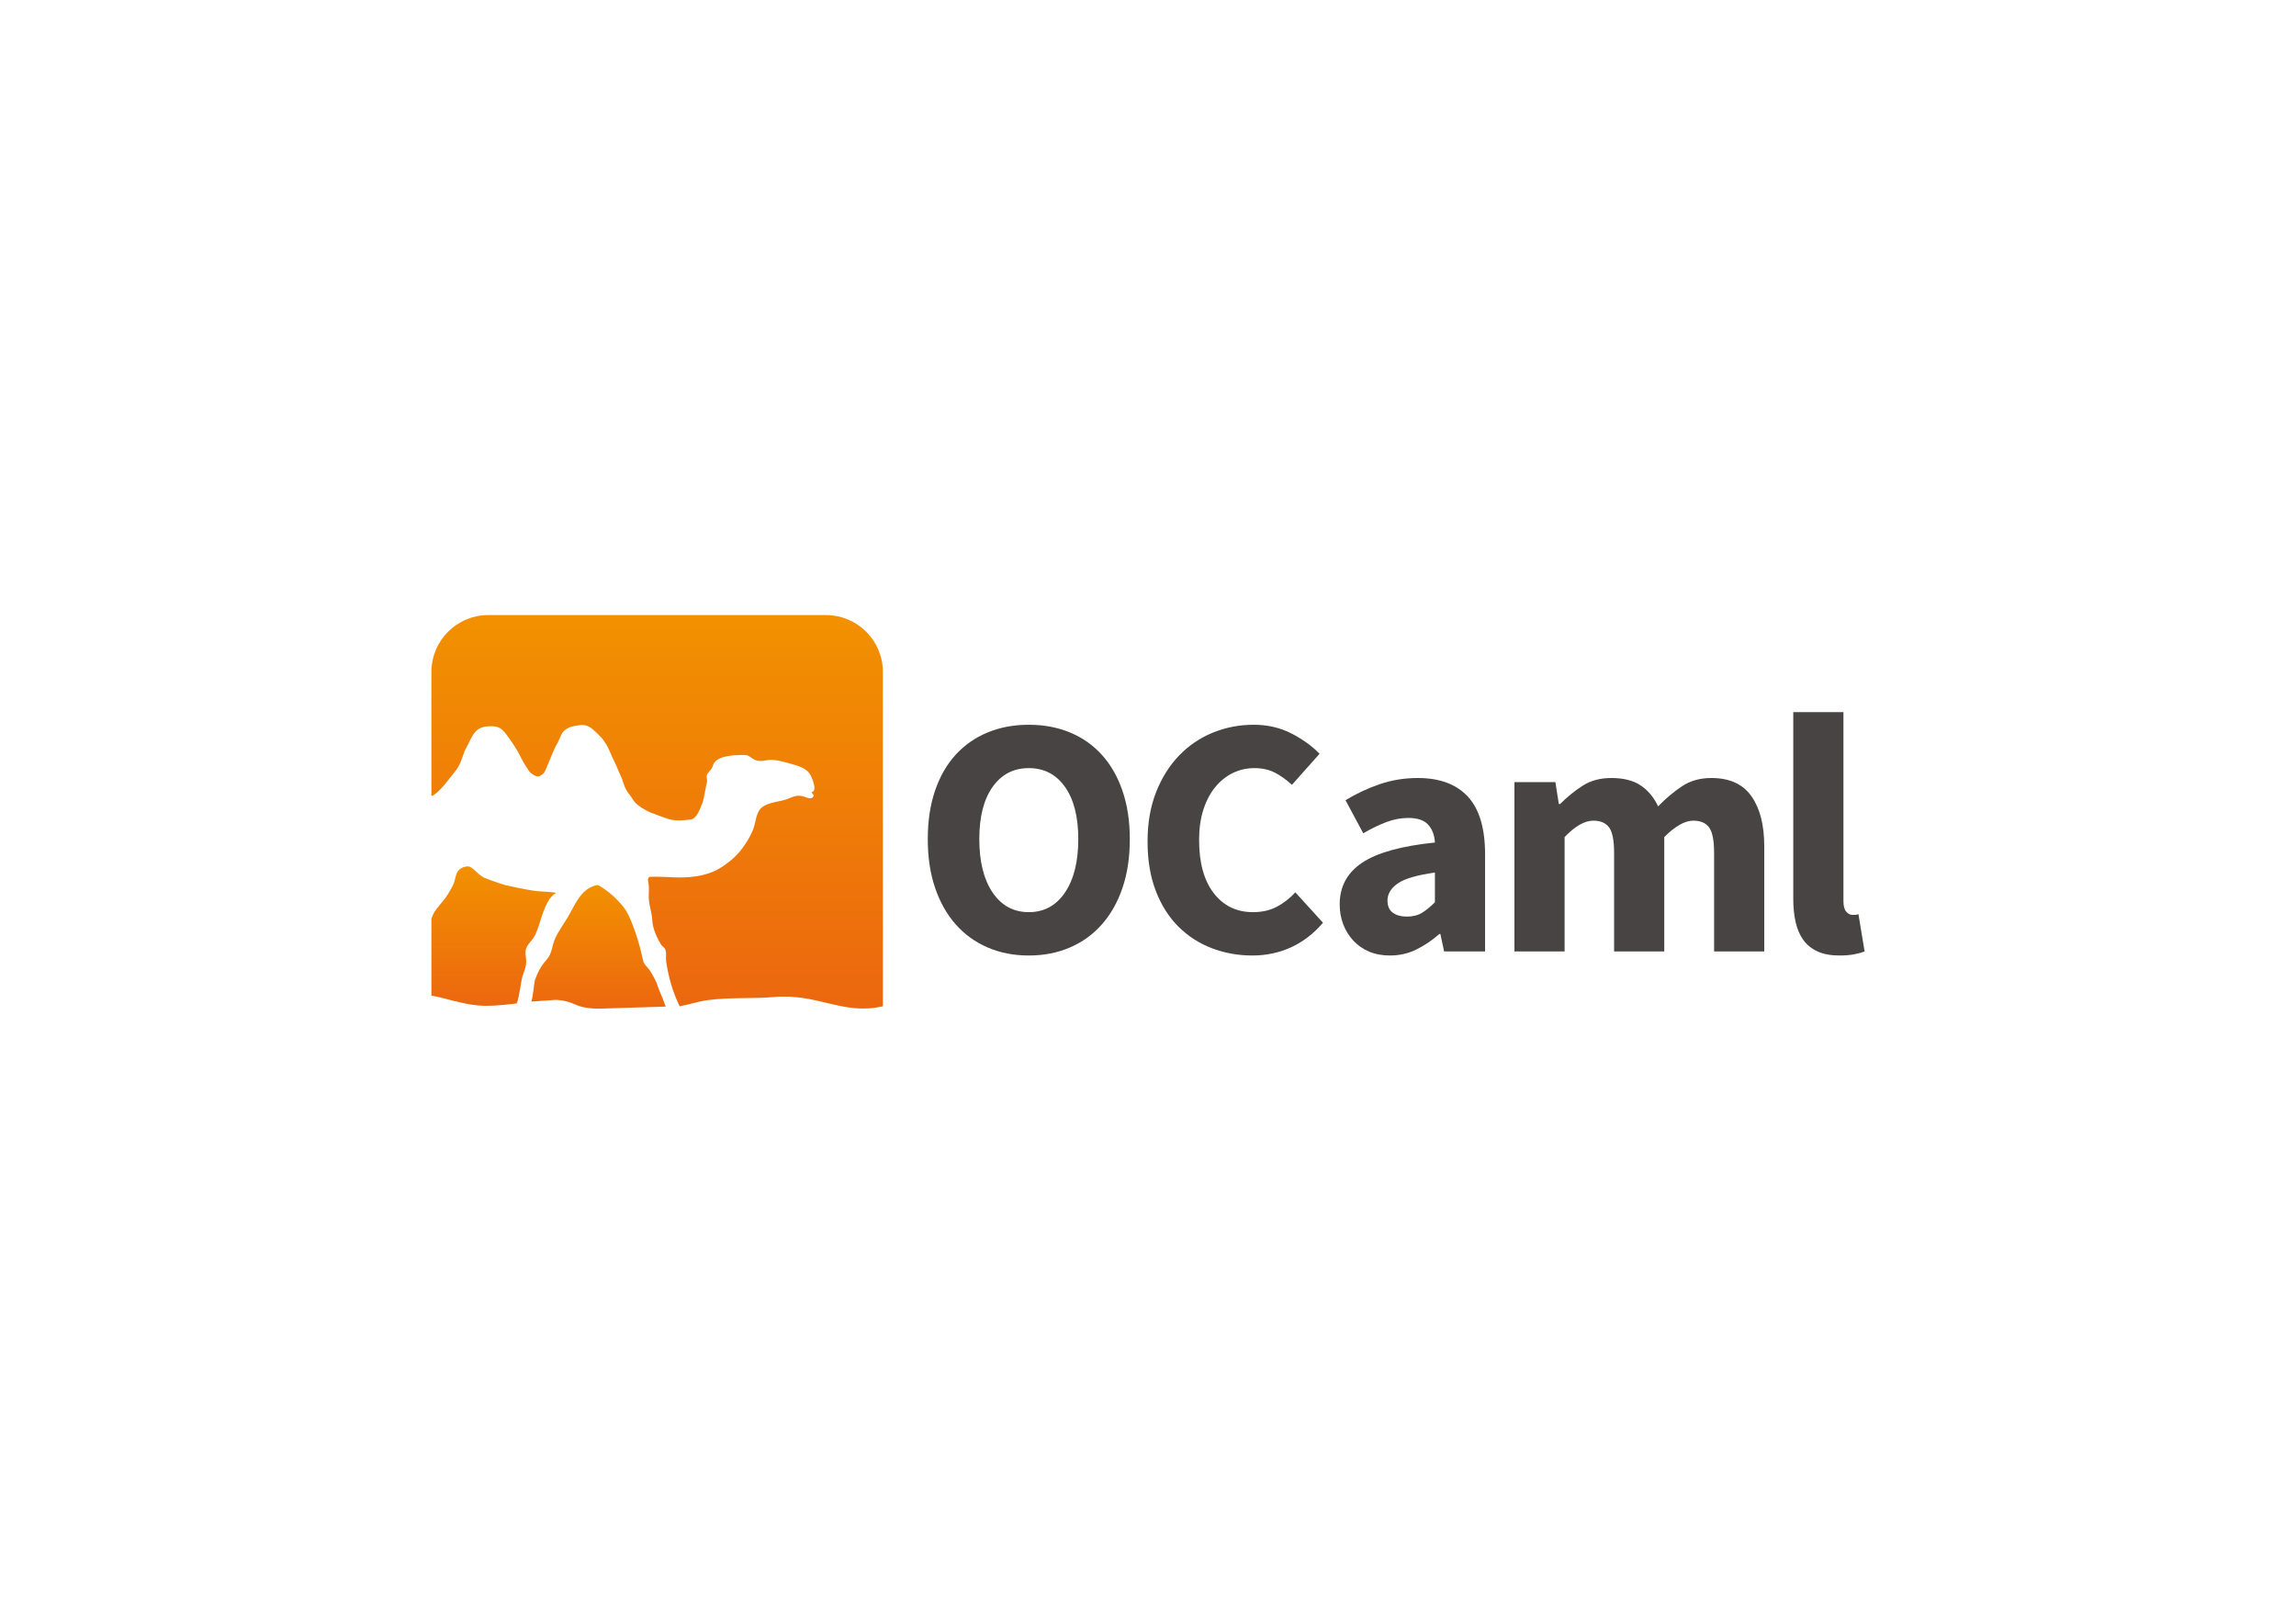
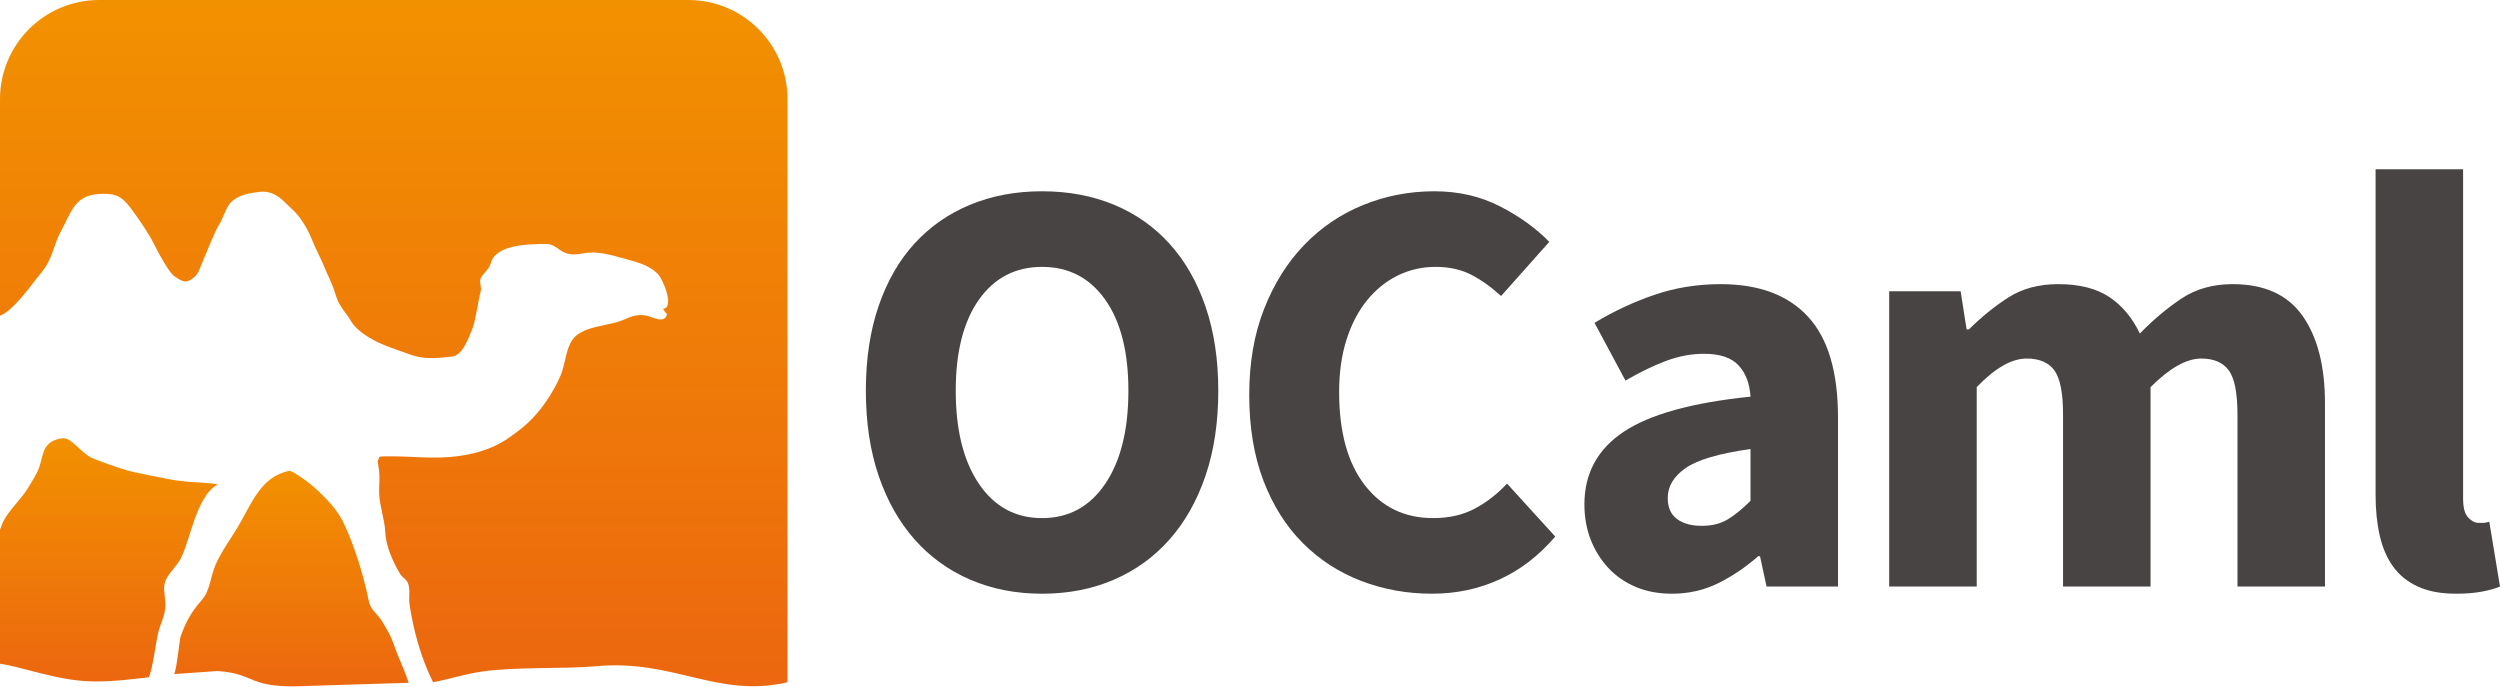
- <svg xmlns="http://www.w3.org/2000/svg" version="1.1" id="Layer_1" x="0px" y="0px" width="841.89px" height="595.28px" viewBox="0 0 841.89 595.28" enable-background="new 0 0 841.89 595.28" xml:space="preserve">
+ <svg xmlns="http://www.w3.org/2000/svg" version="1.1" id="Layer_1" x="0px" y="0px" width="525.519px" height="144.277px" viewBox="0 0 525.519 144.277" enable-background="new 0 0 525.519 144.277" xml:space="preserve">
  <g>
-     <path fill="#484444" d="M377.236,350.305c-5.506,0-10.533-0.981-15.08-2.941c-4.549-1.959-8.447-4.774-11.701-8.447   c-3.254-3.67-5.777-8.134-7.57-13.39c-1.795-5.256-2.691-11.22-2.691-17.896c0-6.674,0.897-12.618,2.691-17.832   c1.793-5.213,4.316-9.593,7.57-13.14c3.254-3.545,7.152-6.257,11.701-8.134c4.547-1.877,9.574-2.816,15.08-2.816   c5.506,0,10.531,0.939,15.08,2.816c4.545,1.877,8.445,4.611,11.699,8.197c3.254,3.588,5.777,7.99,7.572,13.203   c1.793,5.215,2.69,11.118,2.69,17.707c0,6.676-0.897,12.64-2.69,17.896c-1.795,5.256-4.318,9.72-7.572,13.39   c-3.254,3.673-7.154,6.488-11.699,8.447C387.767,349.323,382.742,350.305,377.236,350.305z M377.236,334.411   c5.588,0,10.012-2.397,13.266-7.195c3.252-4.797,4.879-11.325,4.879-19.585c0-8.175-1.627-14.558-4.879-19.146   c-3.254-4.587-7.678-6.883-13.266-6.883c-5.59,0-10.012,2.295-13.266,6.883c-3.254,4.589-4.881,10.972-4.881,19.146   c0,8.26,1.627,14.788,4.881,19.585C367.224,332.014,371.646,334.411,377.236,334.411z" />
-     <path fill="#484444" d="M420.783,308.507c0-6.758,1.043-12.784,3.129-18.083c2.086-5.297,4.9-9.781,8.447-13.453   c3.545-3.67,7.676-6.464,12.389-8.385c4.713-1.918,9.699-2.878,14.955-2.878c5.088,0,9.697,1.064,13.828,3.191   c4.129,2.128,7.57,4.611,10.324,7.446l-10.137,11.388c-2.086-1.918-4.193-3.42-6.32-4.505c-2.127-1.083-4.609-1.626-7.445-1.626   c-2.838,0-5.486,0.606-7.947,1.814c-2.461,1.211-4.609,2.941-6.443,5.193c-1.836,2.252-3.275,5.005-4.318,8.259   c-1.043,3.253-1.565,6.926-1.565,11.012c0,8.428,1.795,14.955,5.383,19.585c3.584,4.631,8.383,6.945,14.391,6.945   c3.336,0,6.256-0.667,8.76-2.002c2.502-1.334,4.754-3.086,6.758-5.256l10.137,11.138c-3.422,4.004-7.322,7.008-11.701,9.01   c-4.381,2.003-9.117,3.004-14.205,3.004c-5.256,0-10.219-0.897-14.891-2.69c-4.674-1.793-8.76-4.443-12.264-7.947   c-3.504-3.504-6.258-7.862-8.26-13.077C421.785,321.377,420.783,315.349,420.783,308.507z" />
-     <path fill="#484444" d="M491.238,331.533c0-6.508,2.752-11.596,8.258-15.268c5.508-3.67,14.393-6.132,26.656-7.383   c-0.168-2.754-1.002-4.943-2.502-6.57c-1.502-1.627-3.924-2.44-7.26-2.44c-2.67,0-5.34,0.501-8.008,1.502   c-2.672,1.001-5.508,2.378-8.51,4.13l-6.508-12.139c4.004-2.419,8.197-4.38,12.576-5.882c4.381-1.501,9.029-2.252,13.953-2.252   c8.01,0,14.121,2.274,18.334,6.82c4.211,4.548,6.32,11.618,6.32,21.212v35.54h-15.018l-1.377-6.382h-0.375   c-2.672,2.336-5.486,4.235-8.447,5.693c-2.963,1.459-6.195,2.19-9.699,2.19c-2.836,0-5.381-0.481-7.633-1.439   c-2.252-0.958-4.172-2.294-5.756-4.005c-1.586-1.709-2.816-3.691-3.693-5.944C491.675,336.664,491.238,334.204,491.238,331.533z    M508.757,330.156c0,2.003,0.645,3.484,1.94,4.442c1.293,0.961,3.023,1.439,5.193,1.439c2.168,0,4.004-0.457,5.506-1.376   c1.502-0.918,3.086-2.21,4.756-3.88v-10.888c-6.592,0.919-11.137,2.253-13.641,4.005   C510.009,325.652,508.757,327.737,508.757,330.156z" />
-     <path fill="#484444" d="M555.308,286.732h15.018l1.252,8.009h0.5c2.586-2.585,5.338-4.818,8.26-6.695   c2.92-1.877,6.424-2.816,10.512-2.816c4.422,0,7.988,0.897,10.699,2.69c2.711,1.795,4.859,4.36,6.445,7.696   c2.754-2.835,5.65-5.275,8.697-7.321c3.045-2.043,6.652-3.066,10.826-3.066c6.672,0,11.574,2.233,14.703,6.695   c3.129,4.464,4.693,10.574,4.693,18.333v38.544h-18.396v-36.166c0-4.505-0.606-7.591-1.814-9.261   c-1.211-1.668-3.15-2.503-5.818-2.503c-3.088,0-6.633,2.003-10.639,6.007v41.923h-18.394v-36.166c0-4.505-0.607-7.591-1.815-9.261   c-1.211-1.668-3.15-2.503-5.82-2.503c-3.172,0-6.676,2.003-10.512,6.007v41.923h-18.397V286.732z" />
-     <path fill="#484444" d="M657.55,261.078h18.396v69.203c0,1.921,0.354,3.254,1.062,4.005c0.709,0.751,1.439,1.126,2.191,1.126   c0.416,0,0.769,0,1.062,0c0.291,0,0.69-0.082,1.19-0.25l2.252,13.641c-1,0.416-2.273,0.771-3.816,1.063   c-1.545,0.292-3.359,0.438-5.443,0.438c-3.172,0-5.842-0.501-8.01-1.502c-2.17-1.001-3.9-2.397-5.193-4.192   c-1.295-1.793-2.232-3.961-2.816-6.507c-0.584-2.544-0.875-5.401-0.875-8.572V261.078z" />
+     <path fill="#484444" d="M219.052,124.803c-5.506,0-10.533-0.981-15.08-2.941c-4.549-1.959-8.447-4.774-11.701-8.447   c-3.254-3.67-5.777-8.134-7.57-13.39c-1.795-5.256-2.691-11.22-2.691-17.896c0-6.674,0.897-12.618,2.691-17.832   c1.793-5.213,4.316-9.593,7.57-13.14c3.254-3.545,7.152-6.257,11.701-8.134c4.547-1.877,9.574-2.816,15.08-2.816   c5.506,0,10.531,0.939,15.08,2.816c4.545,1.877,8.445,4.611,11.699,8.197c3.254,3.588,5.777,7.99,7.572,13.203   c1.793,5.215,2.69,11.118,2.69,17.707c0,6.676-0.897,12.64-2.69,17.896c-1.795,5.256-4.318,9.72-7.572,13.39   c-3.254,3.673-7.154,6.488-11.699,8.447C229.583,123.821,224.558,124.803,219.052,124.803z M219.052,108.909   c5.588,0,10.012-2.397,13.266-7.195c3.252-4.797,4.879-11.325,4.879-19.585c0-8.175-1.627-14.558-4.879-19.146   c-3.254-4.587-7.678-6.883-13.266-6.883c-5.59,0-10.012,2.295-13.266,6.883c-3.254,4.589-4.881,10.972-4.881,19.146   c0,8.26,1.627,14.788,4.881,19.585C209.04,106.512,213.462,108.909,219.052,108.909z" />
+     <path fill="#484444" d="M262.599,83.005c0-6.758,1.043-12.784,3.129-18.083c2.086-5.297,4.9-9.781,8.447-13.453   c3.545-3.67,7.676-6.464,12.389-8.385c4.713-1.918,9.699-2.878,14.955-2.878c5.088,0,9.697,1.064,13.828,3.191   c4.129,2.128,7.57,4.611,10.324,7.446l-10.137,11.388c-2.086-1.918-4.193-3.42-6.32-4.505c-2.127-1.083-4.609-1.626-7.445-1.626   c-2.838,0-5.486,0.606-7.947,1.814c-2.461,1.211-4.609,2.941-6.443,5.193c-1.836,2.252-3.275,5.005-4.318,8.259   c-1.043,3.253-1.565,6.926-1.565,11.012c0,8.428,1.795,14.955,5.383,19.585c3.584,4.631,8.383,6.945,14.391,6.945   c3.336,0,6.256-0.667,8.76-2.002c2.502-1.334,4.754-3.086,6.758-5.256l10.137,11.138c-3.422,4.004-7.322,7.008-11.701,9.01   c-4.381,2.003-9.117,3.004-14.205,3.004c-5.256,0-10.219-0.897-14.891-2.69c-4.674-1.793-8.76-4.443-12.264-7.947   c-3.504-3.504-6.258-7.862-8.26-13.077C263.601,95.875,262.599,89.847,262.599,83.005z" />
+     <path fill="#484444" d="M333.054,106.031c0-6.508,2.752-11.596,8.258-15.268c5.508-3.67,14.393-6.132,26.656-7.383   c-0.168-2.754-1.002-4.943-2.502-6.57c-1.502-1.627-3.924-2.44-7.26-2.44c-2.67,0-5.34,0.501-8.008,1.502   c-2.672,1.001-5.508,2.378-8.51,4.13l-6.508-12.139c4.004-2.419,8.197-4.38,12.576-5.882c4.381-1.501,9.029-2.252,13.953-2.252   c8.01,0,14.121,2.274,18.334,6.82c4.211,4.548,6.32,11.618,6.32,21.212v35.54h-15.018l-1.377-6.382h-0.375   c-2.672,2.336-5.486,4.235-8.447,5.693c-2.963,1.459-6.195,2.19-9.699,2.19c-2.836,0-5.381-0.481-7.633-1.439   s-4.172-2.294-5.756-4.005c-1.586-1.709-2.816-3.691-3.693-5.944C333.491,111.162,333.054,108.702,333.054,106.031z    M350.573,104.654c0,2.003,0.645,3.484,1.94,4.442c1.293,0.961,3.023,1.439,5.193,1.439c2.168,0,4.004-0.457,5.506-1.376   c1.502-0.918,3.086-2.21,4.756-3.88V94.391c-6.592,0.919-11.137,2.253-13.641,4.005   C351.825,100.15,350.573,102.235,350.573,104.654z" />
+     <path fill="#484444" d="M397.124,61.23h15.018l1.252,8.009h0.5c2.586-2.585,5.338-4.818,8.26-6.695   c2.92-1.877,6.424-2.816,10.512-2.816c4.422,0,7.988,0.897,10.699,2.69c2.711,1.795,4.859,4.36,6.445,7.696   c2.754-2.835,5.65-5.275,8.697-7.321c3.045-2.043,6.652-3.066,10.826-3.066c6.672,0,11.574,2.233,14.703,6.695   c3.129,4.464,4.693,10.574,4.693,18.333v38.544h-18.396V87.133c0-4.505-0.606-7.591-1.814-9.261   c-1.211-1.668-3.15-2.503-5.818-2.503c-3.088,0-6.633,2.003-10.639,6.007v41.923h-18.394V87.133c0-4.505-0.607-7.591-1.815-9.261   c-1.211-1.668-3.15-2.503-5.82-2.503c-3.172,0-6.676,2.003-10.512,6.007v41.923h-18.397L397.124,61.23L397.124,61.23z" />
+     <path fill="#484444" d="M499.366,35.576h18.396v69.203c0,1.921,0.354,3.254,1.062,4.005c0.709,0.751,1.439,1.126,2.191,1.126   c0.416,0,0.769,0,1.062,0c0.291,0,0.69-0.082,1.19-0.25l2.252,13.641c-1,0.416-2.273,0.771-3.816,1.063   c-1.545,0.292-3.359,0.438-5.443,0.438c-3.172,0-5.842-0.501-8.01-1.502c-2.17-1.001-3.9-2.397-5.193-4.192   c-1.295-1.793-2.232-3.961-2.816-6.507c-0.584-2.544-0.875-5.401-0.875-8.572L499.366,35.576L499.366,35.576z" />
    <g>
-       <path fill="none" d="M241.095,323.402l0.023-0.061C241.083,323.187,241.072,323.152,241.095,323.402z" />
-       <linearGradient id="SVGID_1_" gradientUnits="userSpaceOnUse" x1="219.45" y1="324.482" x2="219.45" y2="369.779">
+       <path fill="none" d="M82.911,97.9l0.023-0.061C82.899,97.685,82.888,97.65,82.911,97.9z" />
+       <linearGradient id="SVGID_1_" gradientUnits="userSpaceOnUse" x1="-696.734" y1="97.7" x2="-696.734" y2="142.997" gradientTransform="matrix(1 0 0 1 758 1.28)">
        <stop offset="0" style="stop-color:#F29100" />
        <stop offset="1" style="stop-color:#EC670F" />
      </linearGradient>
-       <path fill="url(#SVGID_1_)" d="M240.408,359.542c-0.459-0.978-1.854-3.524-2.553-4.34c-1.52-1.779-1.875-1.913-2.322-4.159    c-0.777-3.911-2.834-11.004-5.258-15.899c-1.252-2.526-3.334-4.648-5.24-6.48c-1.664-1.607-5.414-4.311-6.068-4.177    c-6.125,1.223-8.025,7.23-10.906,11.989c-1.594,2.632-3.283,4.871-4.539,7.671c-1.16,2.575-1.057,5.426-3.043,7.637    c-2.037,2.27-3.361,4.684-4.359,7.617c-0.189,0.558-0.727,6.417-1.311,7.798l9.104-0.641c8.482,0.578,6.033,3.829,19.273,3.121    l20.906-0.647c-0.648-1.916-1.541-4.135-1.885-4.856C241.623,362.962,240.89,360.586,240.408,359.542z" />
-       <linearGradient id="SVGID_2_" gradientUnits="userSpaceOnUse" x1="249.212" y1="368.901" x2="249.212" y2="368.901">
+       <path fill="url(#SVGID_1_)" d="M82.224,134.04c-0.459-0.978-1.854-3.524-2.553-4.34c-1.52-1.779-1.875-1.913-2.322-4.159    c-0.777-3.911-2.834-11.004-5.258-15.899c-1.252-2.526-3.334-4.648-5.24-6.48c-1.664-1.607-5.414-4.311-6.068-4.177    c-6.125,1.223-8.025,7.23-10.906,11.989c-1.594,2.632-3.283,4.871-4.539,7.671c-1.16,2.575-1.057,5.426-3.043,7.637    c-2.037,2.27-3.361,4.684-4.359,7.617c-0.189,0.558-0.727,6.417-1.311,7.798l9.104-0.641c8.482,0.578,6.033,3.829,19.273,3.121    l20.906-0.647c-0.648-1.916-1.541-4.135-1.885-4.856C83.439,137.46,82.706,135.084,82.224,134.04z" />
+       <linearGradient id="SVGID_2_" gradientUnits="userSpaceOnUse" x1="-666.972" y1="142.12" x2="-666.972" y2="142.12" gradientTransform="matrix(1 0 0 1 758 1.28)">
        <stop offset="0" style="stop-color:#F29100" />
        <stop offset="1" style="stop-color:#EC670F" />
      </linearGradient>
-       <path fill="url(#SVGID_2_)" d="M249.212,368.902" />
-       <linearGradient id="SVGID_3_" gradientUnits="userSpaceOnUse" x1="240.956" y1="225.501" x2="240.956" y2="369.749">
+       <path fill="url(#SVGID_2_)" d="M91.028,143.4" />
+       <linearGradient id="SVGID_3_" gradientUnits="userSpaceOnUse" x1="-675.227" y1="-1.28" x2="-675.227" y2="142.967" gradientTransform="matrix(1 0 0 1 758 1.28)">
        <stop offset="0" style="stop-color:#F29100" />
        <stop offset="1" style="stop-color:#EC670F" />
      </linearGradient>
-       <path fill="url(#SVGID_3_)" d="M266.91,316.252c-1.607,1.16-4.748,3.95-11.58,5.005c-3.066,0.474-5.934,0.513-9.082,0.356    c-1.541-0.074-2.994-0.153-4.539-0.173c-0.91-0.007-3.963-0.104-3.812,0.188l-0.34,0.848c0.053,0.279,0.164,0.976,0.195,1.145    c0.125,0.685,0.16,1.23,0.186,1.86c0.047,1.295-0.107,2.645-0.041,3.952c0.137,2.711,1.143,5.182,1.27,7.917    c0.139,3.045,1.645,6.267,3.102,8.754c0.553,0.947,1.395,1.055,1.762,2.221c0.43,1.336,0.023,2.753,0.232,4.177    c0.82,5.521,2.41,11.292,4.896,16.275c0.018,0.042,0.037,0.087,0.059,0.125c3.07-0.516,6.146-1.62,10.135-2.21    c7.314-1.085,17.486-0.526,24.02-1.138c16.533-1.554,25.506,6.781,40.355,3.365V246.359c0-11.518-9.334-20.857-20.855-20.857    H179.04c-11.518,0-20.855,9.339-20.855,20.857v45.507c2.984-1.079,7.276-7.428,8.621-8.972c2.353-2.7,2.78-6.144,3.952-8.313    c2.669-4.94,3.128-8.337,9.195-8.337c2.828,0,3.951,0.652,5.864,3.219c1.331,1.785,3.63,5.083,4.706,7.288    c1.242,2.544,3.266,5.986,4.156,6.681c0.659,0.516,1.313,0.903,1.923,1.132c0.984,0.369,1.798-0.308,2.456-0.832    c0.84-0.669,1.202-2.032,1.98-3.85c1.121-2.623,2.343-5.766,3.038-6.863c1.203-1.896,1.613-4.146,2.912-5.236    c1.916-1.607,4.416-1.72,5.104-1.856c3.849-0.76,5.599,1.855,7.495,3.546c1.241,1.108,2.937,3.34,4.141,6.331    c0.941,2.336,2.139,4.497,2.64,5.846c0.484,1.302,1.679,3.389,2.387,5.891c0.643,2.272,2.364,4.013,3.018,5.093    c0,0,1.001,2.804,7.088,5.367c1.32,0.556,3.988,1.46,5.58,2.039c2.645,0.961,5.207,0.836,8.469,0.445    c2.326,0,3.586-3.368,4.643-6.065c0.625-1.594,1.224-6.162,1.632-7.459c0.394-1.262-0.529-2.238,0.258-3.344    c0.92-1.291,1.467-1.361,1.998-3.044c1.141-3.604,7.736-3.786,11.443-3.786c3.09,0,2.697,3,7.939,1.974    c3.002-0.589,5.895,0.387,9.082,1.231c2.684,0.712,5.207,1.523,6.719,3.293c0.978,1.146,3.406,6.888,0.932,7.133    c0.238,0.291,0.412,0.816,0.857,1.104c-0.551,2.166-2.949,0.623-4.281,0.345c-1.795-0.372-3.062,0.056-4.818,0.833    c-3.002,1.337-7.393,1.181-10.008,3.359c-2.219,1.846-2.215,5.967-3.25,8.276C276.056,304.334,273.183,311.729,266.91,316.252z" />
-       <linearGradient id="SVGID_4_" gradientUnits="userSpaceOnUse" x1="181.048" y1="317.616" x2="181.048" y2="368.75">
+       <path fill="url(#SVGID_3_)" d="M108.726,90.75c-1.607,1.16-4.748,3.95-11.58,5.005c-3.066,0.474-5.934,0.513-9.082,0.356    c-1.541-0.074-2.994-0.153-4.539-0.173c-0.91-0.007-3.963-0.104-3.812,0.188l-0.34,0.848c0.053,0.279,0.164,0.976,0.195,1.145    c0.125,0.685,0.16,1.23,0.186,1.86c0.047,1.295-0.107,2.645-0.041,3.952c0.137,2.711,1.143,5.182,1.27,7.917    c0.139,3.045,1.645,6.267,3.102,8.754c0.553,0.947,1.395,1.055,1.762,2.221c0.43,1.336,0.023,2.753,0.232,4.177    c0.82,5.521,2.41,11.292,4.896,16.275c0.018,0.042,0.037,0.087,0.059,0.125c3.07-0.516,6.146-1.62,10.135-2.21    c7.314-1.085,17.486-0.526,24.02-1.138c16.533-1.554,25.506,6.781,40.355,3.365V20.857C165.544,9.339,156.21,0,144.689,0H20.856    C9.338,0,0.001,9.339,0.001,20.857v45.507c2.984-1.079,7.276-7.428,8.621-8.972c2.353-2.7,2.78-6.144,3.952-8.313    c2.669-4.94,3.128-8.337,9.195-8.337c2.828,0,3.951,0.652,5.864,3.219c1.331,1.785,3.63,5.083,4.706,7.288    c1.242,2.544,3.266,5.986,4.156,6.681c0.659,0.516,1.313,0.903,1.923,1.132c0.984,0.369,1.798-0.308,2.456-0.832    c0.84-0.669,1.202-2.032,1.98-3.85c1.121-2.623,2.343-5.766,3.038-6.863c1.203-1.896,1.613-4.146,2.912-5.236    c1.916-1.607,4.416-1.72,5.104-1.856c3.849-0.76,5.599,1.855,7.495,3.546c1.241,1.108,2.937,3.34,4.141,6.331    c0.941,2.336,2.139,4.497,2.64,5.846c0.484,1.302,1.679,3.389,2.387,5.891c0.643,2.272,2.364,4.013,3.018,5.093    c0,0,1.001,2.804,7.088,5.367c1.32,0.556,3.988,1.46,5.58,2.039c2.645,0.961,5.207,0.836,8.469,0.445    c2.326,0,3.586-3.368,4.643-6.065c0.625-1.594,1.224-6.162,1.632-7.459c0.394-1.262-0.529-2.238,0.258-3.344    c0.92-1.291,1.467-1.361,1.998-3.044c1.141-3.604,7.736-3.786,11.443-3.786c3.09,0,2.697,3,7.939,1.974    c3.002-0.589,5.895,0.387,9.082,1.231c2.684,0.712,5.207,1.523,6.719,3.293c0.978,1.146,3.406,6.888,0.932,7.133    c0.238,0.291,0.412,0.816,0.857,1.104c-0.551,2.166-2.949,0.623-4.281,0.345c-1.795-0.372-3.062,0.056-4.818,0.833    c-3.002,1.337-7.393,1.181-10.008,3.359c-2.219,1.846-2.215,5.967-3.25,8.276C117.872,78.832,114.999,86.227,108.726,90.75z" />
+       <linearGradient id="SVGID_4_" gradientUnits="userSpaceOnUse" x1="-735.138" y1="90.833" x2="-735.138" y2="141.967" gradientTransform="matrix(1 0 0 1 758 1.28)">
        <stop offset="0" style="stop-color:#F29100" />
        <stop offset="1" style="stop-color:#EC670F" />
      </linearGradient>
-       <path fill="url(#SVGID_4_)" d="M197.535,326.753c-1.428-0.145-2.754-0.308-4.141-0.588c-2.59-0.522-5.42-1.031-7.971-1.642    c-1.549-0.375-6.709-2.202-7.83-2.717c-2.629-1.212-4.375-4.505-6.43-4.166c-1.312,0.214-2.59,0.664-3.406,1.987    c-0.666,1.079-0.893,2.934-1.354,4.178c-0.535,1.444-1.459,2.792-2.268,4.168c-1.488,2.524-4.166,4.807-5.32,7.266    c-0.232,0.506-0.438,1.072-0.631,1.662v9.434v16.321v2.358c1.346,0.23,2.754,0.513,4.33,0.934    c11.631,3.103,14.469,3.366,25.877,2.061l1.07-0.142c0.873-1.816,1.547-8.004,2.113-9.919c0.441-1.468,1.047-2.638,1.277-4.137    c0.217-1.424-0.02-2.781-0.143-4.075c-0.32-3.242,2.361-4.4,3.641-7.184c1.154-2.519,1.82-5.385,2.775-7.96    c0.916-2.471,2.346-5.963,4.785-7.207C203.615,327.04,198.816,326.881,197.535,326.753z" />
+       <path fill="url(#SVGID_4_)" d="M39.351,101.251c-1.428-0.145-2.754-0.308-4.141-0.588c-2.59-0.522-5.42-1.031-7.971-1.642    c-1.549-0.375-6.709-2.202-7.83-2.717c-2.629-1.212-4.375-4.505-6.43-4.166c-1.312,0.214-2.59,0.664-3.406,1.987    c-0.666,1.079-0.893,2.934-1.354,4.178c-0.535,1.444-1.459,2.792-2.268,4.168c-1.488,2.524-4.166,4.807-5.32,7.266    c-0.232,0.506-0.438,1.072-0.631,1.662v9.434v16.321v2.358c1.346,0.23,2.754,0.513,4.33,0.934    c11.631,3.103,14.469,3.366,25.877,2.061l1.07-0.142c0.873-1.816,1.547-8.004,2.113-9.919c0.441-1.468,1.047-2.638,1.277-4.137    c0.217-1.424-0.02-2.781-0.143-4.075c-0.32-3.242,2.361-4.4,3.641-7.184c1.154-2.519,1.82-5.385,2.775-7.96    c0.916-2.471,2.346-5.963,4.785-7.207C45.431,101.538,40.632,101.379,39.351,101.251z" />
    </g>
  </g>
-   <g>
- </g>
-   <g>
- </g>
-   <g>
- </g>
-   <g>
- </g>
-   <g>
- </g>
-   <g>
- </g>
</svg>
